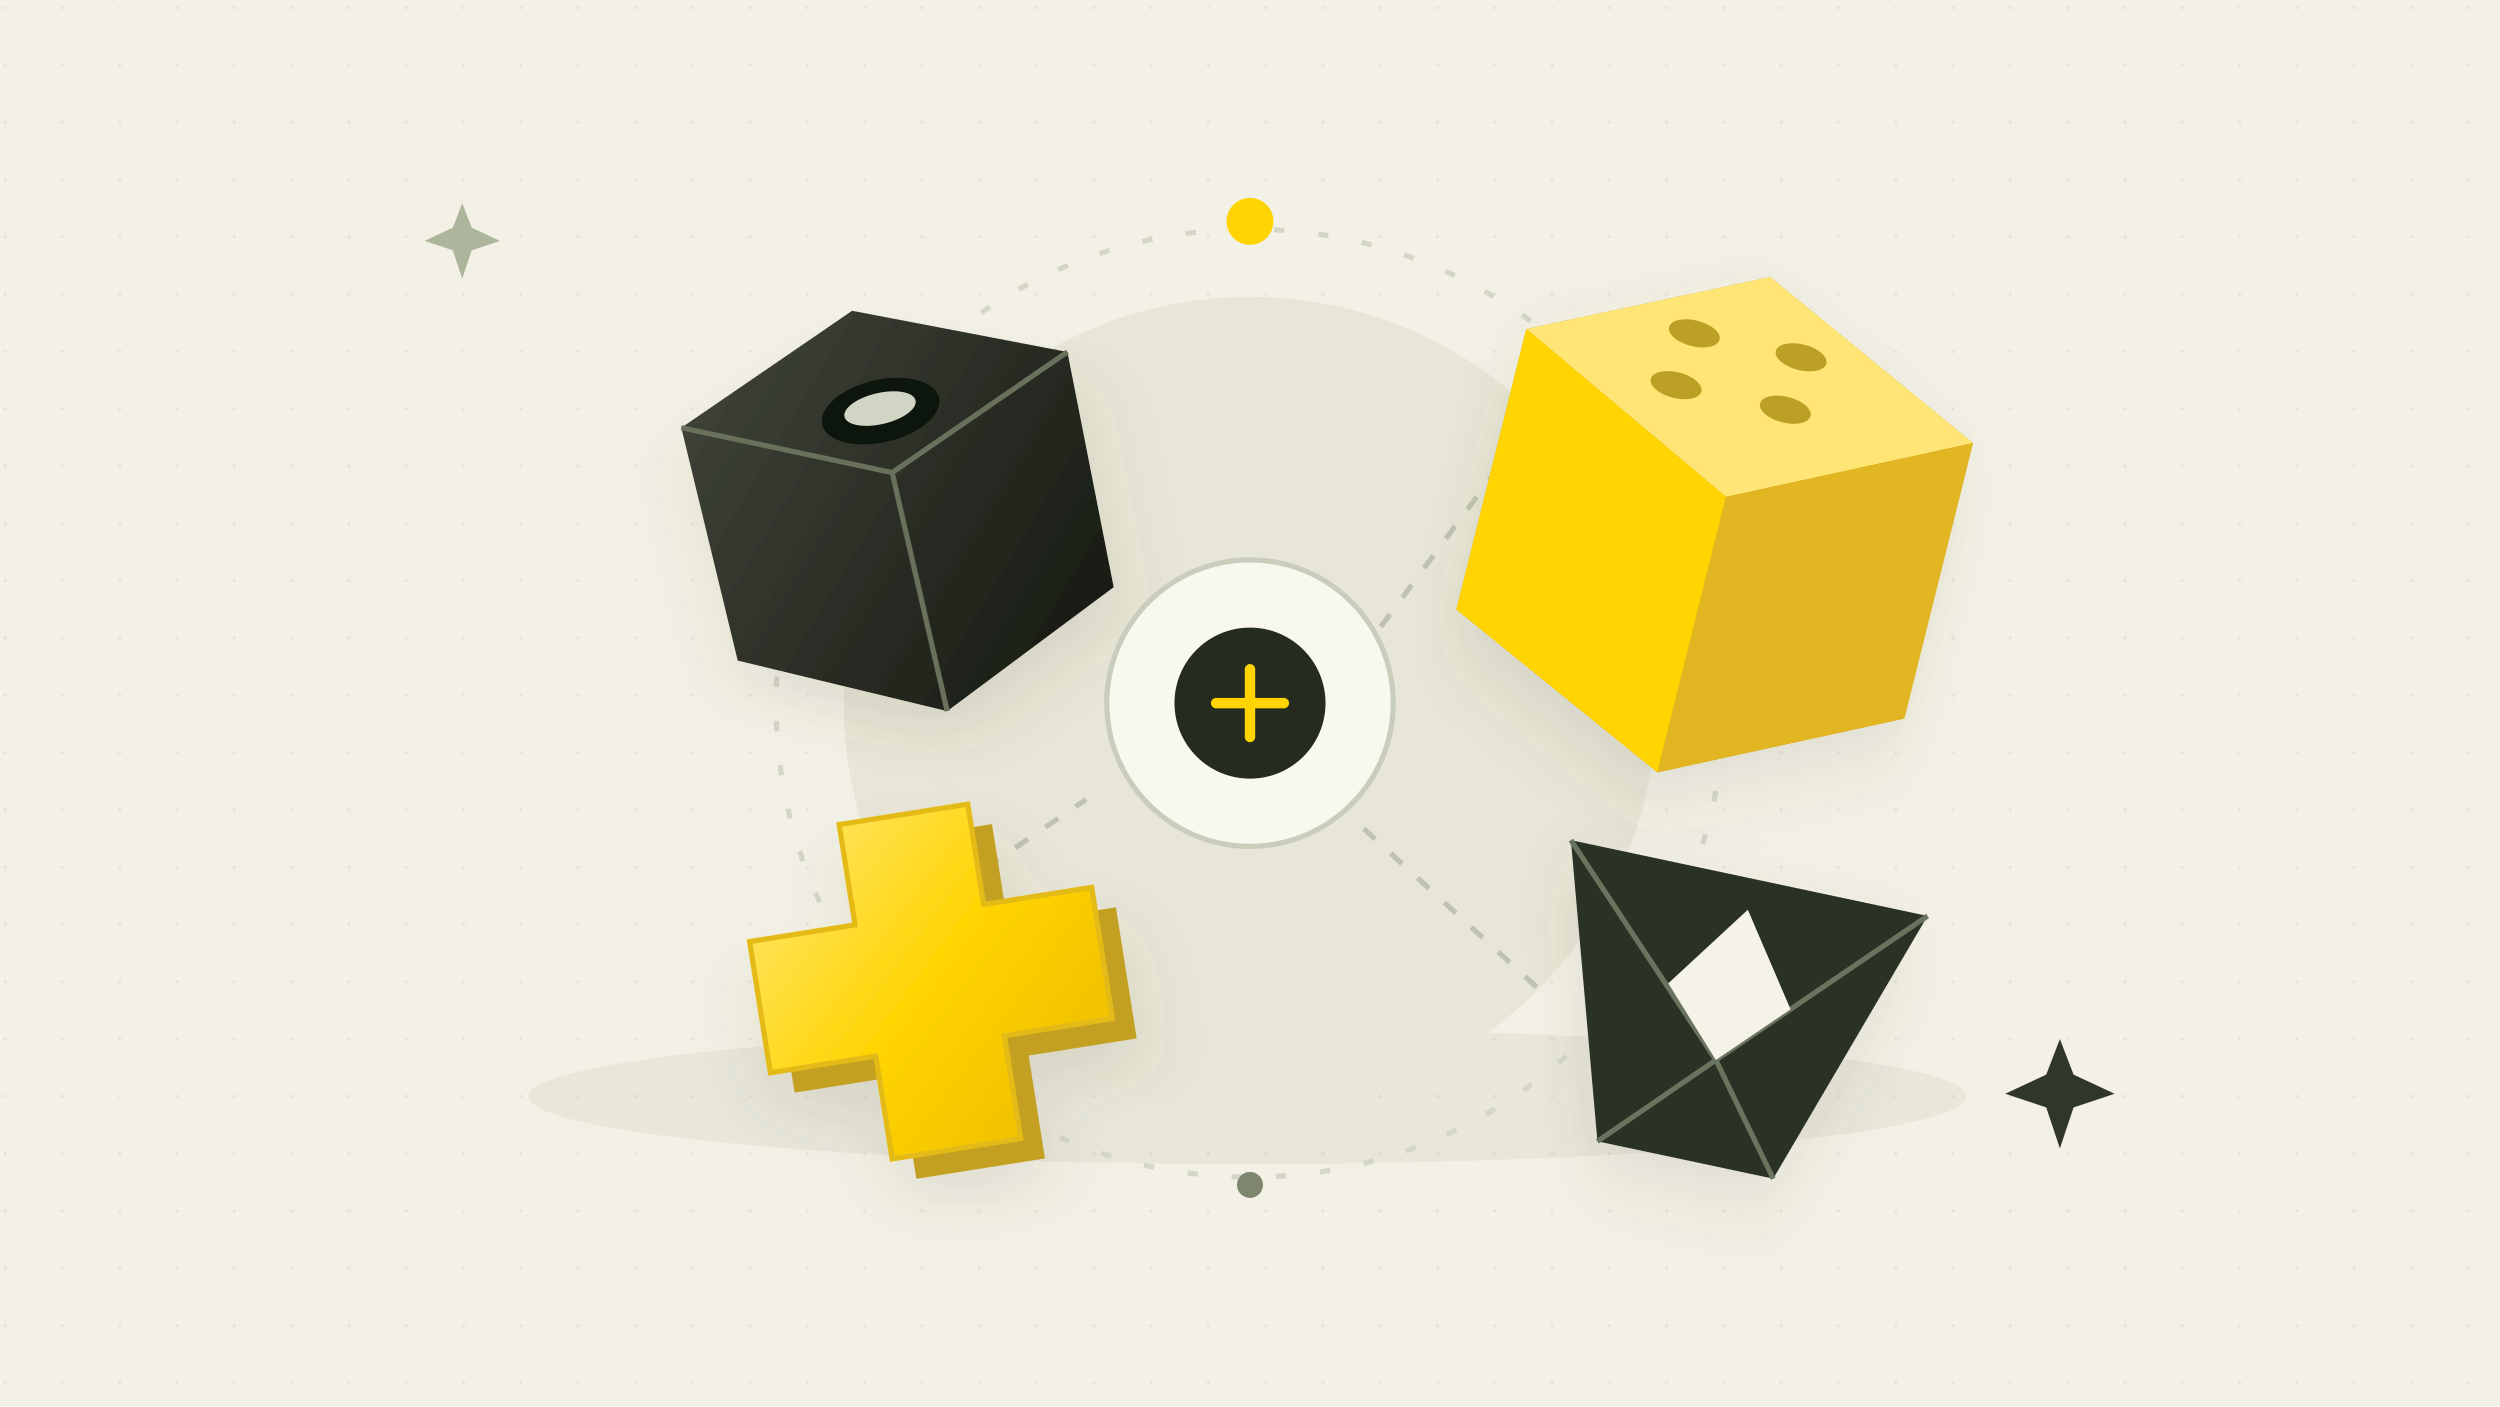
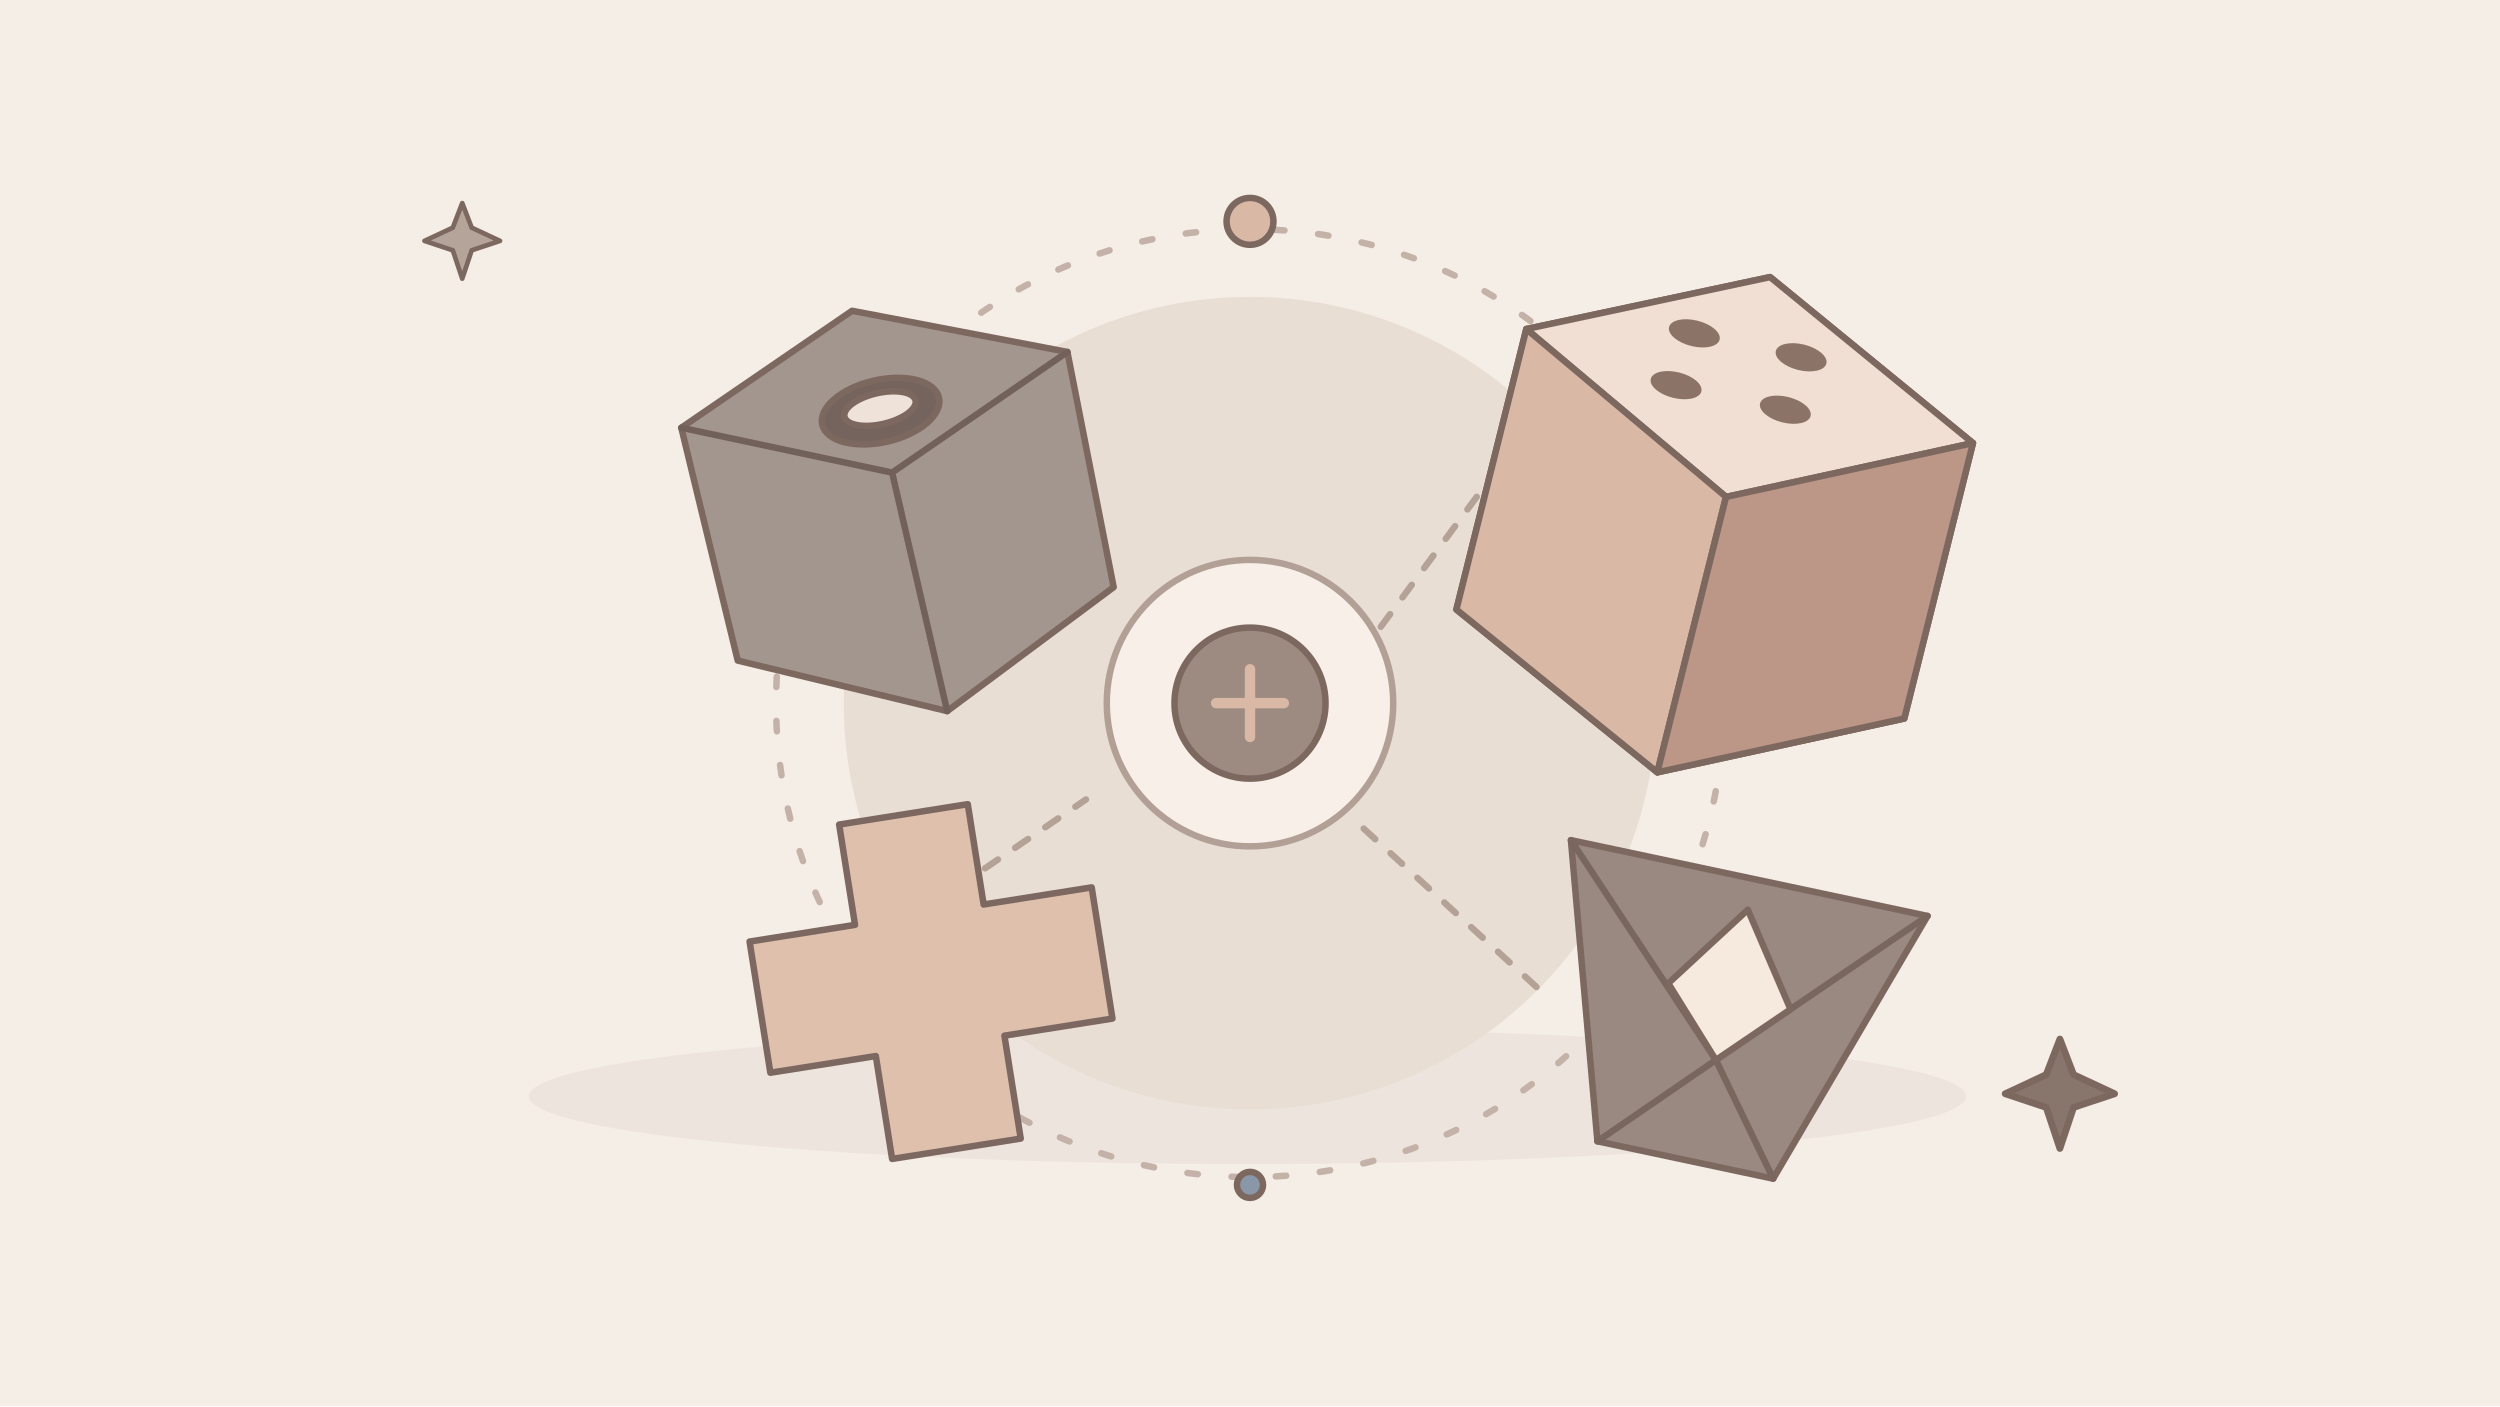
- <svg xmlns="http://www.w3.org/2000/svg" width="960" height="540" viewBox="0 0 960 540" role="img" aria-label="自由组合的工具模块">
+ <svg xmlns="http://www.w3.org/2000/svg" stroke-linecap="round" stroke-linejoin="round" width="960" height="540" viewBox="0 0 960 540" role="img" aria-label="自由组合的工具模块">
  <defs>
    <style>
@keyframes drift{0%,100%{transform:translate(0,0)}50%{transform:translate(0,-11px)}}
@keyframes tilt{0%,100%{transform:rotate(-3deg)}50%{transform:rotate(3deg)}}
@keyframes voice{0%,100%{transform:scaleY(.38)}35%{transform:scaleY(1)}65%{transform:scaleY(.62)}}
@keyframes stream{to{stroke-dashoffset:-744}}
@keyframes turn{to{transform:rotate(360deg)}}
@keyframes pulse{0%,100%{opacity:.22}50%{opacity:.66}}
.drift{animation:drift 5s ease-in-out infinite}.delay1{animation-delay:-1.5s}.delay2{animation-delay:-3s}.delay3{animation-delay:-4s}
.voice{transform-box:fill-box;transform-origin:center;animation:voice 2.1s ease-in-out infinite}
.stream{stroke-dasharray:35 337;animation:stream 7s linear infinite}.reverse{animation-direction:reverse}
.orbit{transform-origin:480px 270px;animation:turn 24s linear infinite}.clock-hand{transform-origin:480px 270px;animation:turn 12s linear infinite}.pulse{animation:pulse 4s ease-in-out infinite}
@media(prefers-reduced-motion:reduce){*{animation:none!important}.stream{stroke-dasharray:none;opacity:.7}}
</style>
-     <linearGradient id="gold" x1="0" y1="0" x2="1" y2="1">
-       <stop stop-color="#ffe776" />
-       <stop offset=".5" stop-color="#ffd400" />
-       <stop offset="1" stop-color="#e9b900" />
-     </linearGradient>
-     <linearGradient id="ink" x2="1" y2="1">
-       <stop stop-color="#42453a" />
-       <stop offset="1" stop-color="#141710" />
-     </linearGradient>
-     <radialGradient id="orb" cx=".32" cy=".24" r=".78">
-       <stop stop-color="#fff5b2" />
-       <stop offset=".45" stop-color="#ffda2c" />
-       <stop offset="1" stop-color="#dba900" />
-     </radialGradient>
-     <filter id="shadow" x="-40%" y="-50%" width="180%" height="220%">
-       <feDropShadow dx="0" dy="12" stdDeviation="12" flood-color="#535541" flood-opacity=".12" />
-     </filter>
-     <pattern id="grain" width="22" height="22" patternUnits="userSpaceOnUse">
-       <circle cx="2" cy="3" r=".65" fill="#a6a795" opacity=".17" />
-     </pattern>
  </defs>
-   <rect width="960" height="540" fill="#f3f1e6" />
-   <rect width="960" height="540" fill="url(#grain)" />
-   <ellipse cx="479" cy="421" rx="276" ry="26" fill="#9d9f8c" opacity=".13" />
-   <circle cx="480" cy="270" r="156" fill="#e8e6d8" />
-   <circle cx="480" cy="270" r="182" fill="none" stroke="#d4d7c8" stroke-width="2" stroke-dasharray="4 13" />
+   <rect width="960" height="540" fill="#f5eee7" />
+   <ellipse cx="479" cy="421" rx="276" ry="26" fill="#b9a89e" opacity=".13" />
+   <circle cx="480" cy="270" r="156" fill="#e9ded4" />
+   <circle cx="480" cy="270" r="182" fill="none" stroke="#c4b2a8" stroke-width="2.5" stroke-dasharray="4 13" />
  <g class="orbit">
-     <circle cx="480" cy="85" r="9" fill="#ffd400" />
-     <circle cx="480" cy="455" r="5" fill="#7f8770" />
+     <circle cx="480" cy="85" r="9" fill="#d9b8a5" stroke="#7d6860" stroke-width="2.5" stroke-linejoin="round" />
+     <circle cx="480" cy="455" r="5" fill="#8997a8" stroke="#7d6860" stroke-width="2.5" stroke-linejoin="round" />
  </g>
-   <path d="M314 173l95 66m183-82-62 84m-198 124 85-58m173 72-72-66" fill="none" stroke="#bfc4b2" stroke-width="2" stroke-dasharray="6 8" />
+   <path d="M314 173l95 66m183-82-62 84m-198 124 85-58m173 72-72-66" fill="none" stroke="#b4a297" stroke-width="2.5" stroke-dasharray="6 8" />
  <g transform="translate(269 118) rotate(-13 72 70)">
-     <g class="drift delay1" filter="url(#shadow)">
-       <path d="M0 29 74 0l77 34-3 92-73 32L1 121z" fill="url(#ink)" />
-       <path d="m0 29 75 35 76-30M75 64v94" fill="none" stroke="#69705b" stroke-width="2" />
-       <ellipse cx="76" cy="40" rx="23" ry="12" fill="#10130d" />
-       <ellipse cx="76" cy="39" rx="14" ry="6" fill="#d1d5c4" />
+     <g class="drift delay1">
+       <path d="M0 29 74 0l77 34-3 92-73 32L1 121z" fill="#a3968e" stroke="#7d6860" stroke-width="2.5" stroke-linejoin="round" />
+       <path d="m0 29 75 35 76-30M75 64v94" fill="none" stroke="#72615a" stroke-width="2.5" />
+       <ellipse cx="76" cy="40" rx="23" ry="12" fill="#75645d" stroke="#7d6860" stroke-width="2.5" stroke-linejoin="round" />
+       <ellipse cx="76" cy="39" rx="14" ry="6" fill="#efe3d9" stroke="#7d6860" stroke-width="2.5" stroke-linejoin="round" />
    </g>
  </g>
  <g transform="translate(574 103) rotate(14 82 82)">
-     <g class="drift delay3" filter="url(#shadow)">
-       <path d="m0 42 86-42 91 43v109l-87 43L0 153z" fill="#cfaa20" />
-       <path d="m0 42 86-42 91 43-87 43z" fill="#ffe576" />
-       <path d="m0 42 90 44v109L0 153z" fill="#ffd400" />
-       <path d="m90 86 87-43v109l-87 43z" fill="#e1b620" />
-       <g fill="#bca025">
+     <g class="drift delay3">
+       <path d="m0 42 86-42 91 43v109l-87 43L0 153z" fill="#c49c88" stroke="#7d6860" stroke-width="2.5" stroke-linejoin="round" />
+       <path d="m0 42 86-42 91 43-87 43z" fill="#f0dfd2" stroke="#7d6860" stroke-width="2.5" stroke-linejoin="round" />
+       <path d="m0 42 90 44v109L0 153z" fill="#d9b8a5" stroke="#7d6860" stroke-width="2.5" stroke-linejoin="round" />
+       <path d="m90 86 87-43v109l-87 43z" fill="#bc9787" stroke="#7d6860" stroke-width="2.5" stroke-linejoin="round" />
+       <g fill="#8c7367">
        <ellipse cx="63" cy="28" rx="10" ry="5" />
        <ellipse cx="104" cy="48" rx="10" ry="5" />
        <ellipse cx="61" cy="49" rx="10" ry="5" />
        <ellipse cx="105" cy="27" rx="10" ry="5" />
      </g>
    </g>
  </g>
  <g transform="translate(286 300) rotate(-9 70 70)">
-     <g class="drift delay2" filter="url(#shadow)">
-       <path d="M45 12h50v39h42v51H95v40H45v-40H4V51h41z" fill="#c3a022" transform="translate(8 9)" />
-       <path d="M45 12h50v39h42v51H95v40H45v-40H4V51h41z" fill="url(#gold)" stroke="#e4bb19" stroke-width="2" />
+     <g class="drift delay2">
+       <path d="M45 12h50v39h42v51H95v40H45v-40H4V51h41z" fill="#dfc0ad" stroke="#7c6860" stroke-width="2.5" />
    </g>
  </g>
  <g transform="translate(586 327) rotate(12 70 60)">
-     <g class="drift" filter="url(#shadow)">
-       <path d="M5 8h140L108 119H39z" fill="#293025" />
-       <path d="M5 8 77 79 145 8M77 79l31 40M77 79l-38 40" fill="none" stroke="#6b735d" stroke-width="2" />
-       <path d="m53 54 24-34 24 34-24 25z" fill="#f5f3e7" />
+     <g class="drift">
+       <path d="M5 8h140L108 119H39z" fill="#998980" stroke="#7d6860" stroke-width="2.5" stroke-linejoin="round" />
+       <path d="M5 8 77 79 145 8M77 79l31 40M77 79l-38 40" fill="none" stroke="#79665d" stroke-width="2.5" />
+       <path d="m53 54 24-34 24 34-24 25z" fill="#f6e9de" stroke="#7d6860" stroke-width="2.5" stroke-linejoin="round" />
    </g>
  </g>
-   <circle cx="480" cy="270" r="55" fill="#f9f8ef" stroke="#c8cebb" stroke-width="2" />
-   <circle cx="480" cy="270" r="29" fill="#252b1f" />
-   <path d="M467 270h26m-13-13v26" stroke="#ffd400" stroke-width="4" stroke-linecap="round" />
+   <circle cx="480" cy="270" r="55" fill="#f8f0e8" stroke="#b2a096" stroke-width="2.5" />
+   <circle cx="480" cy="270" r="29" fill="#9d8b82" stroke="#7d6860" stroke-width="2.5" stroke-linejoin="round" />
+   <path d="M467 270h26m-13-13v26" stroke="#d9b8a5" stroke-width="4" stroke-linecap="round" />
  <g transform="translate(163 78) scale(0.725)">
-     <path d="M20 0l5 13 15 7-15 5-5 15-5-15L0 20l15-7z" fill="#adb69c" />
+     <path d="M20 0l5 13 15 7-15 5-5 15-5-15L0 20l15-7z" fill="#b4a49a" stroke="#7d6860" stroke-width="2.5" stroke-linejoin="round" />
  </g>
  <g transform="translate(770 399) scale(1.05)">
-     <path d="M20 0l5 13 15 7-15 5-5 15-5-15L0 20l15-7z" fill="#303728" />
+     <path d="M20 0l5 13 15 7-15 5-5 15-5-15L0 20l15-7z" fill="#88756c" stroke="#7d6860" stroke-width="2.5" stroke-linejoin="round" />
  </g>
</svg>
